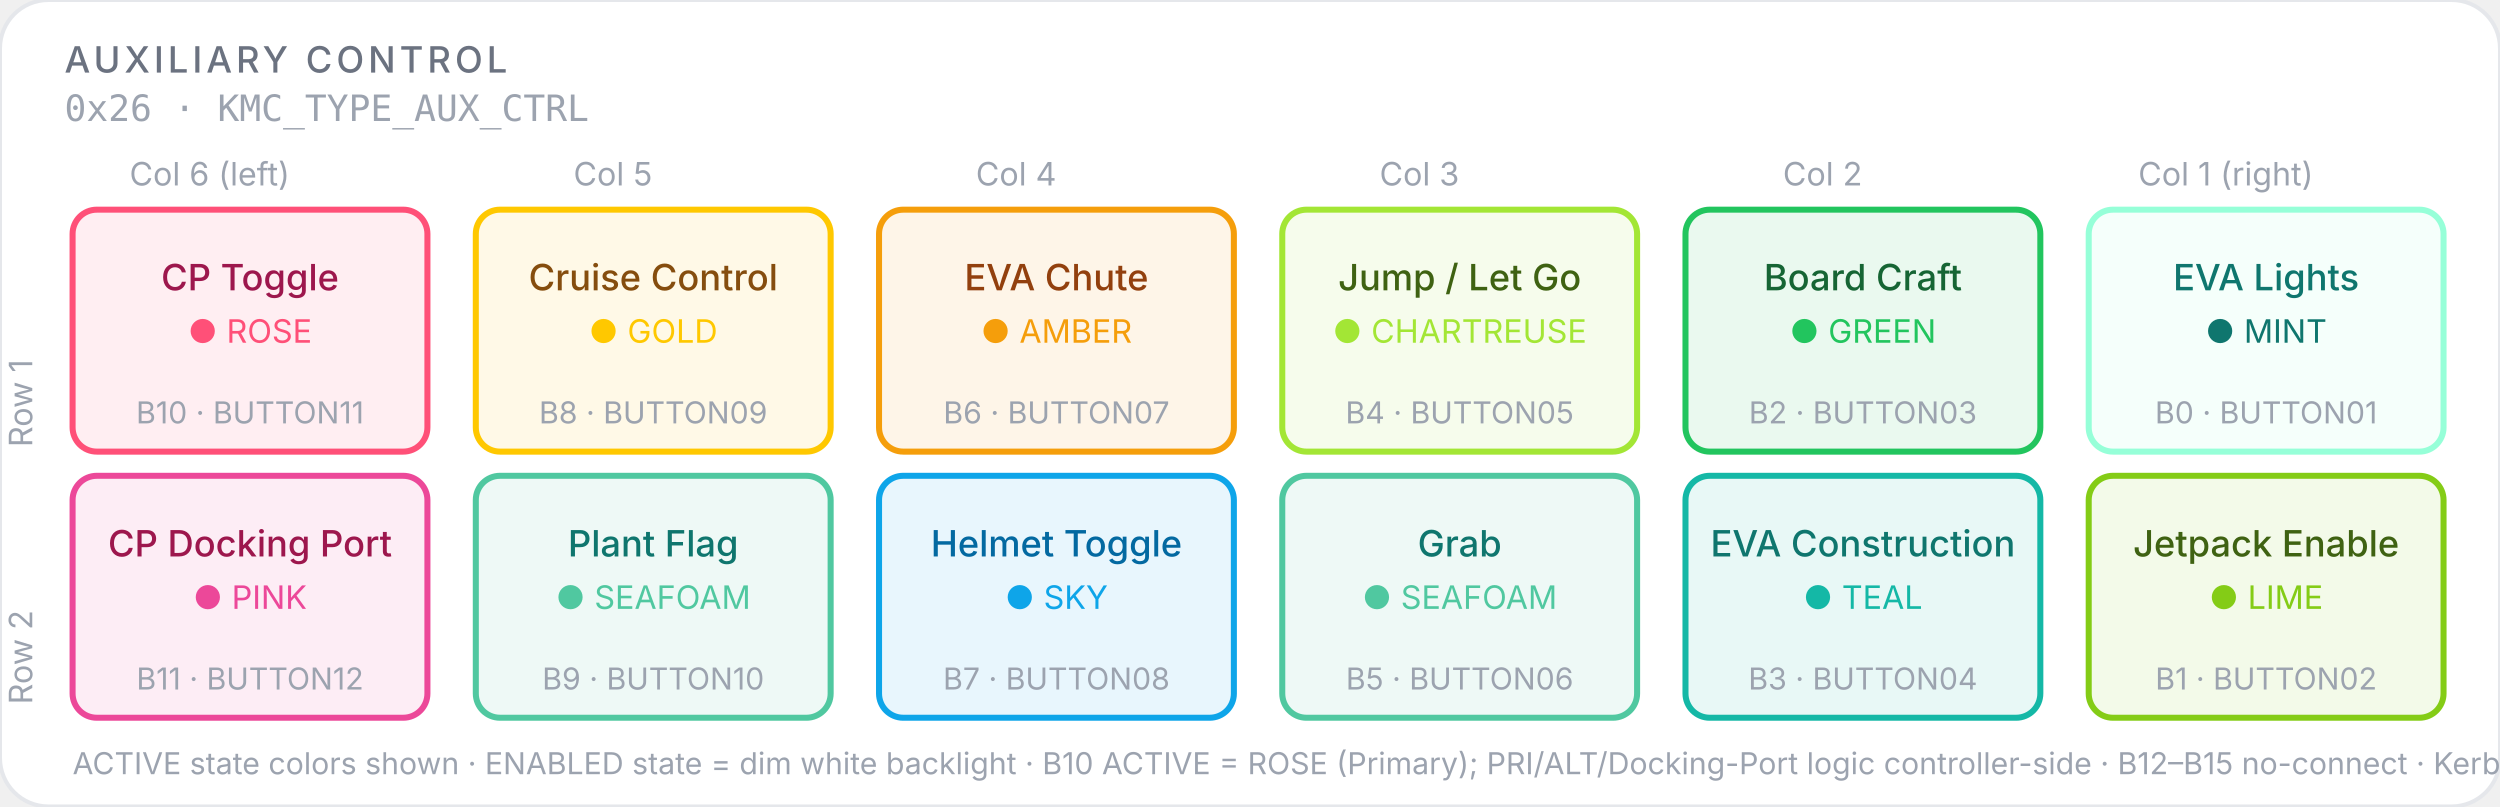
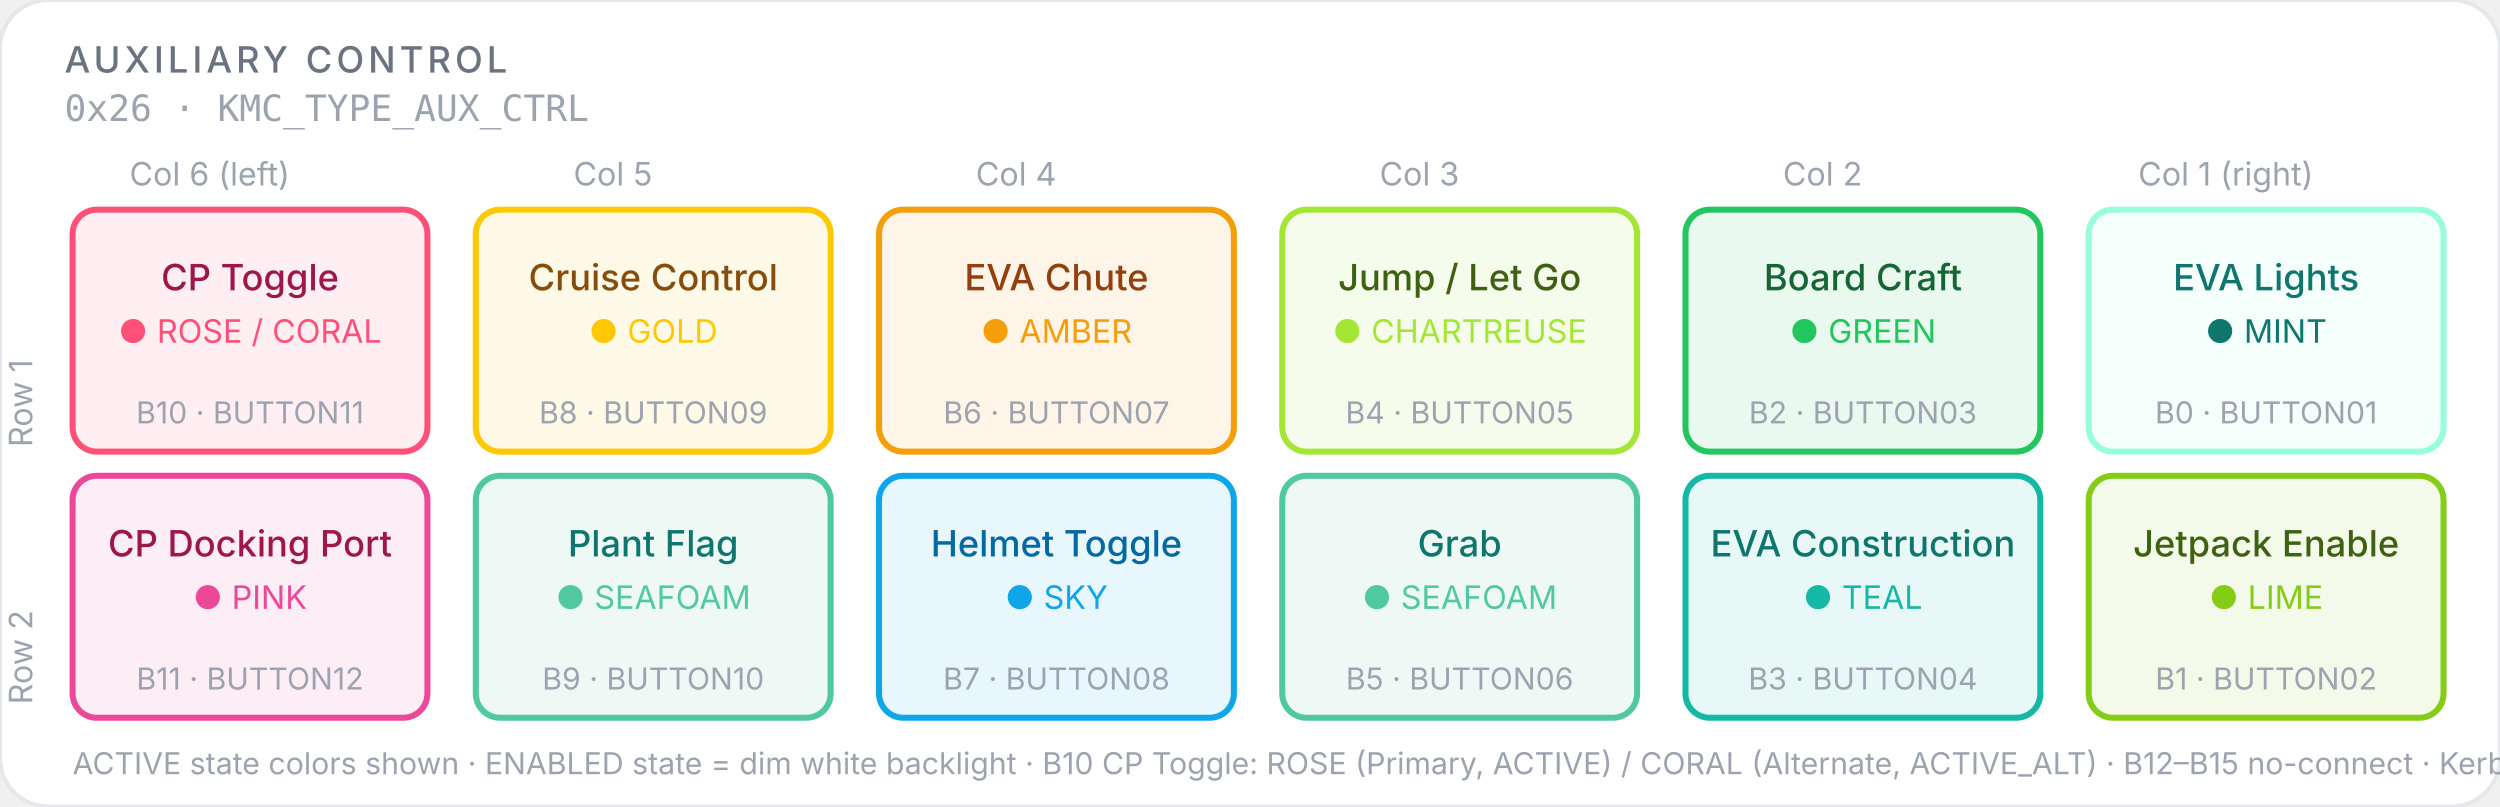
<svg xmlns="http://www.w3.org/2000/svg" viewBox="0 0 620 200" font-family="-apple-system, BlinkMacSystemFont, 'Segoe UI', sans-serif">
  <rect width="620" height="200" rx="12" fill="#ffffff" stroke="#e5e7eb" stroke-width="1" />
  <text x="16" y="18" font-size="9" fill="#6b7280" font-weight="500" letter-spacing="1">AUXILIARY CONTROL</text>
  <text x="16" y="30" font-size="9" fill="#9ca3af" font-family="monospace">0x26 · KMC_TYPE_AUX_CTRL</text>
  <text x="52" y="46" font-size="8" fill="#9ca3af" text-anchor="middle">Col 6 (left)</text>
  <text x="152" y="46" font-size="8" fill="#9ca3af" text-anchor="middle">Col 5</text>
  <text x="252" y="46" font-size="8" fill="#9ca3af" text-anchor="middle">Col 4</text>
  <text x="352" y="46" font-size="8" fill="#9ca3af" text-anchor="middle">Col 3</text>
  <text x="452" y="46" font-size="8" fill="#9ca3af" text-anchor="middle">Col 2</text>
  <text x="552" y="46" font-size="8" fill="#9ca3af" text-anchor="middle">Col 1 (right)</text>
  <text x="8" y="100" font-size="8" fill="#9ca3af" text-anchor="middle" transform="rotate(-90,8,100)">Row 1</text>
  <text x="8" y="163" font-size="8" fill="#9ca3af" text-anchor="middle" transform="rotate(-90,8,163)">Row 2</text>
  <rect x="18" y="52" width="88" height="60" rx="6" fill="#ff507818" stroke="#ff5078" stroke-width="1.5" />
  <text x="62" y="72" font-size="9" font-weight="500" fill="#9d174d" text-anchor="middle">CP Toggle</text>
-   <text x="62" y="85" font-size="8" fill="#ff5078" text-anchor="middle">● ROSE</text>
+   <text x="62" y="85" font-size="8" fill="#ff5078" text-anchor="middle">● ROSE / CORAL</text>
  <text x="62" y="105" font-size="7.5" fill="#9ca3af" text-anchor="middle">B10 · BUTTON11</text>
  <rect x="118" y="52" width="88" height="60" rx="6" fill="#ffc80018" stroke="#ffc800" stroke-width="1.5" />
  <text x="162" y="72" font-size="9" font-weight="500" fill="#854d0e" text-anchor="middle">Cruise Control</text>
  <text x="162" y="85" font-size="8" fill="#ffc800" text-anchor="middle">● GOLD</text>
  <text x="162" y="105" font-size="7.5" fill="#9ca3af" text-anchor="middle">B8 · BUTTON09</text>
  <rect x="218" y="52" width="88" height="60" rx="6" fill="#f59e0b18" stroke="#f59e0b" stroke-width="1.5" />
  <text x="262" y="72" font-size="9" font-weight="500" fill="#92400e" text-anchor="middle">EVA Chute</text>
  <text x="262" y="85" font-size="8" fill="#f59e0b" text-anchor="middle">● AMBER</text>
  <text x="262" y="105" font-size="7.5" fill="#9ca3af" text-anchor="middle">B6 · BUTTON07</text>
  <rect x="318" y="52" width="88" height="60" rx="6" fill="#a3e63518" stroke="#a3e635" stroke-width="1.5" />
  <text x="362" y="72" font-size="9" font-weight="500" fill="#3f6212" text-anchor="middle">Jump / Let Go</text>
  <text x="362" y="85" font-size="8" fill="#a3e635" text-anchor="middle">● CHARTREUSE</text>
  <text x="362" y="105" font-size="7.5" fill="#9ca3af" text-anchor="middle">B4 · BUTTON05</text>
  <rect x="418" y="52" width="88" height="60" rx="6" fill="#22c55e18" stroke="#22c55e" stroke-width="1.5" />
  <text x="462" y="72" font-size="9" font-weight="500" fill="#166534" text-anchor="middle">Board Craft</text>
  <text x="462" y="85" font-size="8" fill="#22c55e" text-anchor="middle">● GREEN</text>
  <text x="462" y="105" font-size="7.5" fill="#9ca3af" text-anchor="middle">B2 · BUTTON03</text>
  <rect x="518" y="52" width="88" height="60" rx="6" fill="#96ffd818" stroke="#96ffd8" stroke-width="1.5" />
  <text x="562" y="72" font-size="9" font-weight="500" fill="#0f766e" text-anchor="middle">EVA Lights</text>
  <text x="562" y="85" font-size="8" fill="#0f766e" text-anchor="middle">● MINT</text>
  <text x="562" y="105" font-size="7.5" fill="#9ca3af" text-anchor="middle">B0 · BUTTON01</text>
  <rect x="18" y="118" width="88" height="60" rx="6" fill="#ec489918" stroke="#ec4899" stroke-width="1.5" />
  <text x="62" y="138" font-size="9" font-weight="500" fill="#9d174d" text-anchor="middle">CP Docking Port</text>
  <text x="62" y="151" font-size="8" fill="#ec4899" text-anchor="middle">● PINK</text>
  <text x="62" y="171" font-size="7.5" fill="#9ca3af" text-anchor="middle">B11 · BUTTON12</text>
  <rect x="118" y="118" width="88" height="60" rx="6" fill="#50c8a018" stroke="#50c8a0" stroke-width="1.5" />
  <text x="162" y="138" font-size="9" font-weight="500" fill="#0f766e" text-anchor="middle">Plant Flag</text>
  <text x="162" y="151" font-size="8" fill="#50c8a0" text-anchor="middle">● SEAFOAM</text>
  <text x="162" y="171" font-size="7.5" fill="#9ca3af" text-anchor="middle">B9 · BUTTON10</text>
  <rect x="218" y="118" width="88" height="60" rx="6" fill="#0ea5e918" stroke="#0ea5e9" stroke-width="1.5" />
  <text x="262" y="138" font-size="9" font-weight="500" fill="#0369a1" text-anchor="middle">Helmet Toggle</text>
  <text x="262" y="151" font-size="8" fill="#0ea5e9" text-anchor="middle">● SKY</text>
  <text x="262" y="171" font-size="7.5" fill="#9ca3af" text-anchor="middle">B7 · BUTTON08</text>
  <rect x="318" y="118" width="88" height="60" rx="6" fill="#50c8a018" stroke="#50c8a0" stroke-width="1.5" />
  <text x="362" y="138" font-size="9" font-weight="500" fill="#0f766e" text-anchor="middle">Grab</text>
  <text x="362" y="151" font-size="8" fill="#50c8a0" text-anchor="middle">● SEAFOAM</text>
  <text x="362" y="171" font-size="7.5" fill="#9ca3af" text-anchor="middle">B5 · BUTTON06</text>
  <rect x="418" y="118" width="88" height="60" rx="6" fill="#14b8a618" stroke="#14b8a6" stroke-width="1.5" />
  <text x="462" y="138" font-size="9" font-weight="500" fill="#0f766e" text-anchor="middle">EVA Construction</text>
  <text x="462" y="151" font-size="8" fill="#14b8a6" text-anchor="middle">● TEAL</text>
  <text x="462" y="171" font-size="7.5" fill="#9ca3af" text-anchor="middle">B3 · BUTTON04</text>
  <rect x="518" y="118" width="88" height="60" rx="6" fill="#84cc1618" stroke="#84cc16" stroke-width="1.5" />
  <text x="562" y="138" font-size="9" font-weight="500" fill="#3f6212" text-anchor="middle">Jetpack Enable</text>
  <text x="562" y="151" font-size="8" fill="#84cc16" text-anchor="middle">● LIME</text>
  <text x="562" y="171" font-size="7.5" fill="#9ca3af" text-anchor="middle">B1 · BUTTON02</text>
-   <text x="18" y="192" font-size="7.5" fill="#9ca3af">ACTIVE state colors shown · ENABLED state = dim white backlight · B10 ACTIVE = ROSE (Primary); PRI/ALT/Docking-Port logic controller-side · B12–B15 no-connect · KerbalButtonCore v2.1.0 · KC-01-1802 v1.1 · Jeb's Controller Works</text>
+   <text x="18" y="192" font-size="7.5" fill="#9ca3af">ACTIVE state colors shown · ENABLED state = dim white backlight · B10 CP Toggle: ROSE (Primary, ACTIVE) / CORAL (Alternate, ACTIVE_ALT) · B12–B15 no-connect · KerbalButtonCore v2.2.0 · KC-01-1802 v1.1 · Jeb's Controller Works</text>
</svg>
